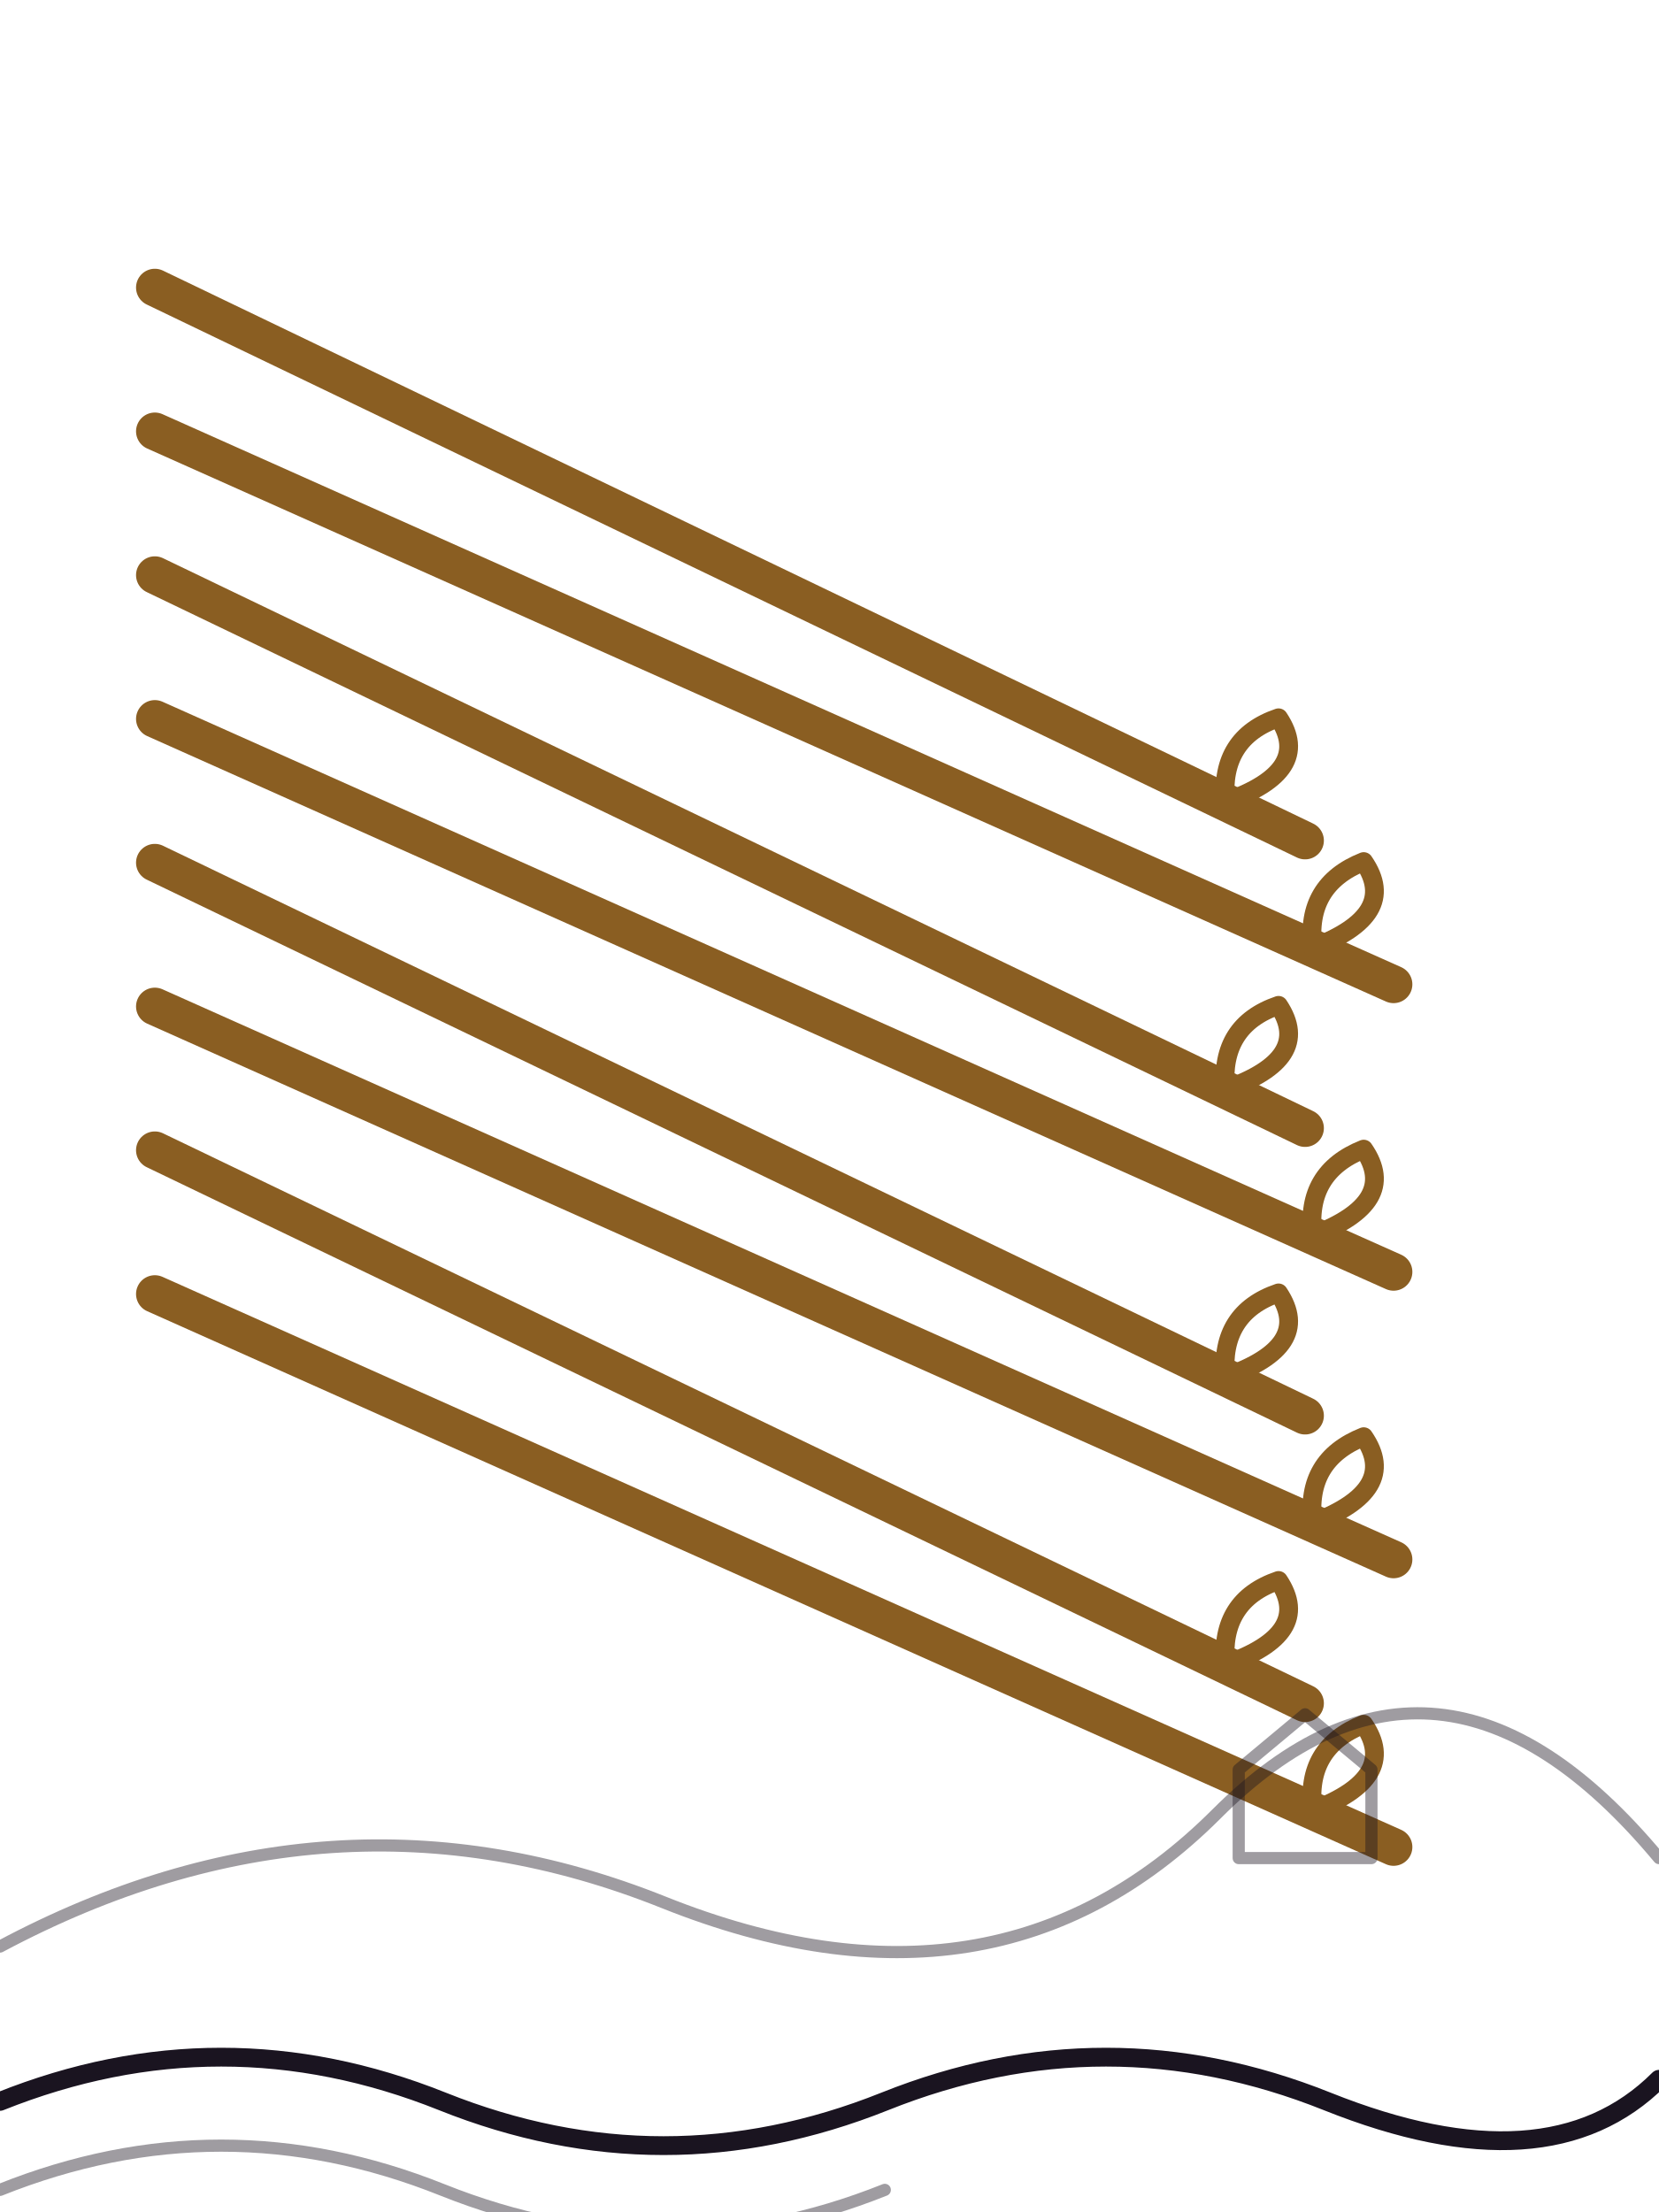
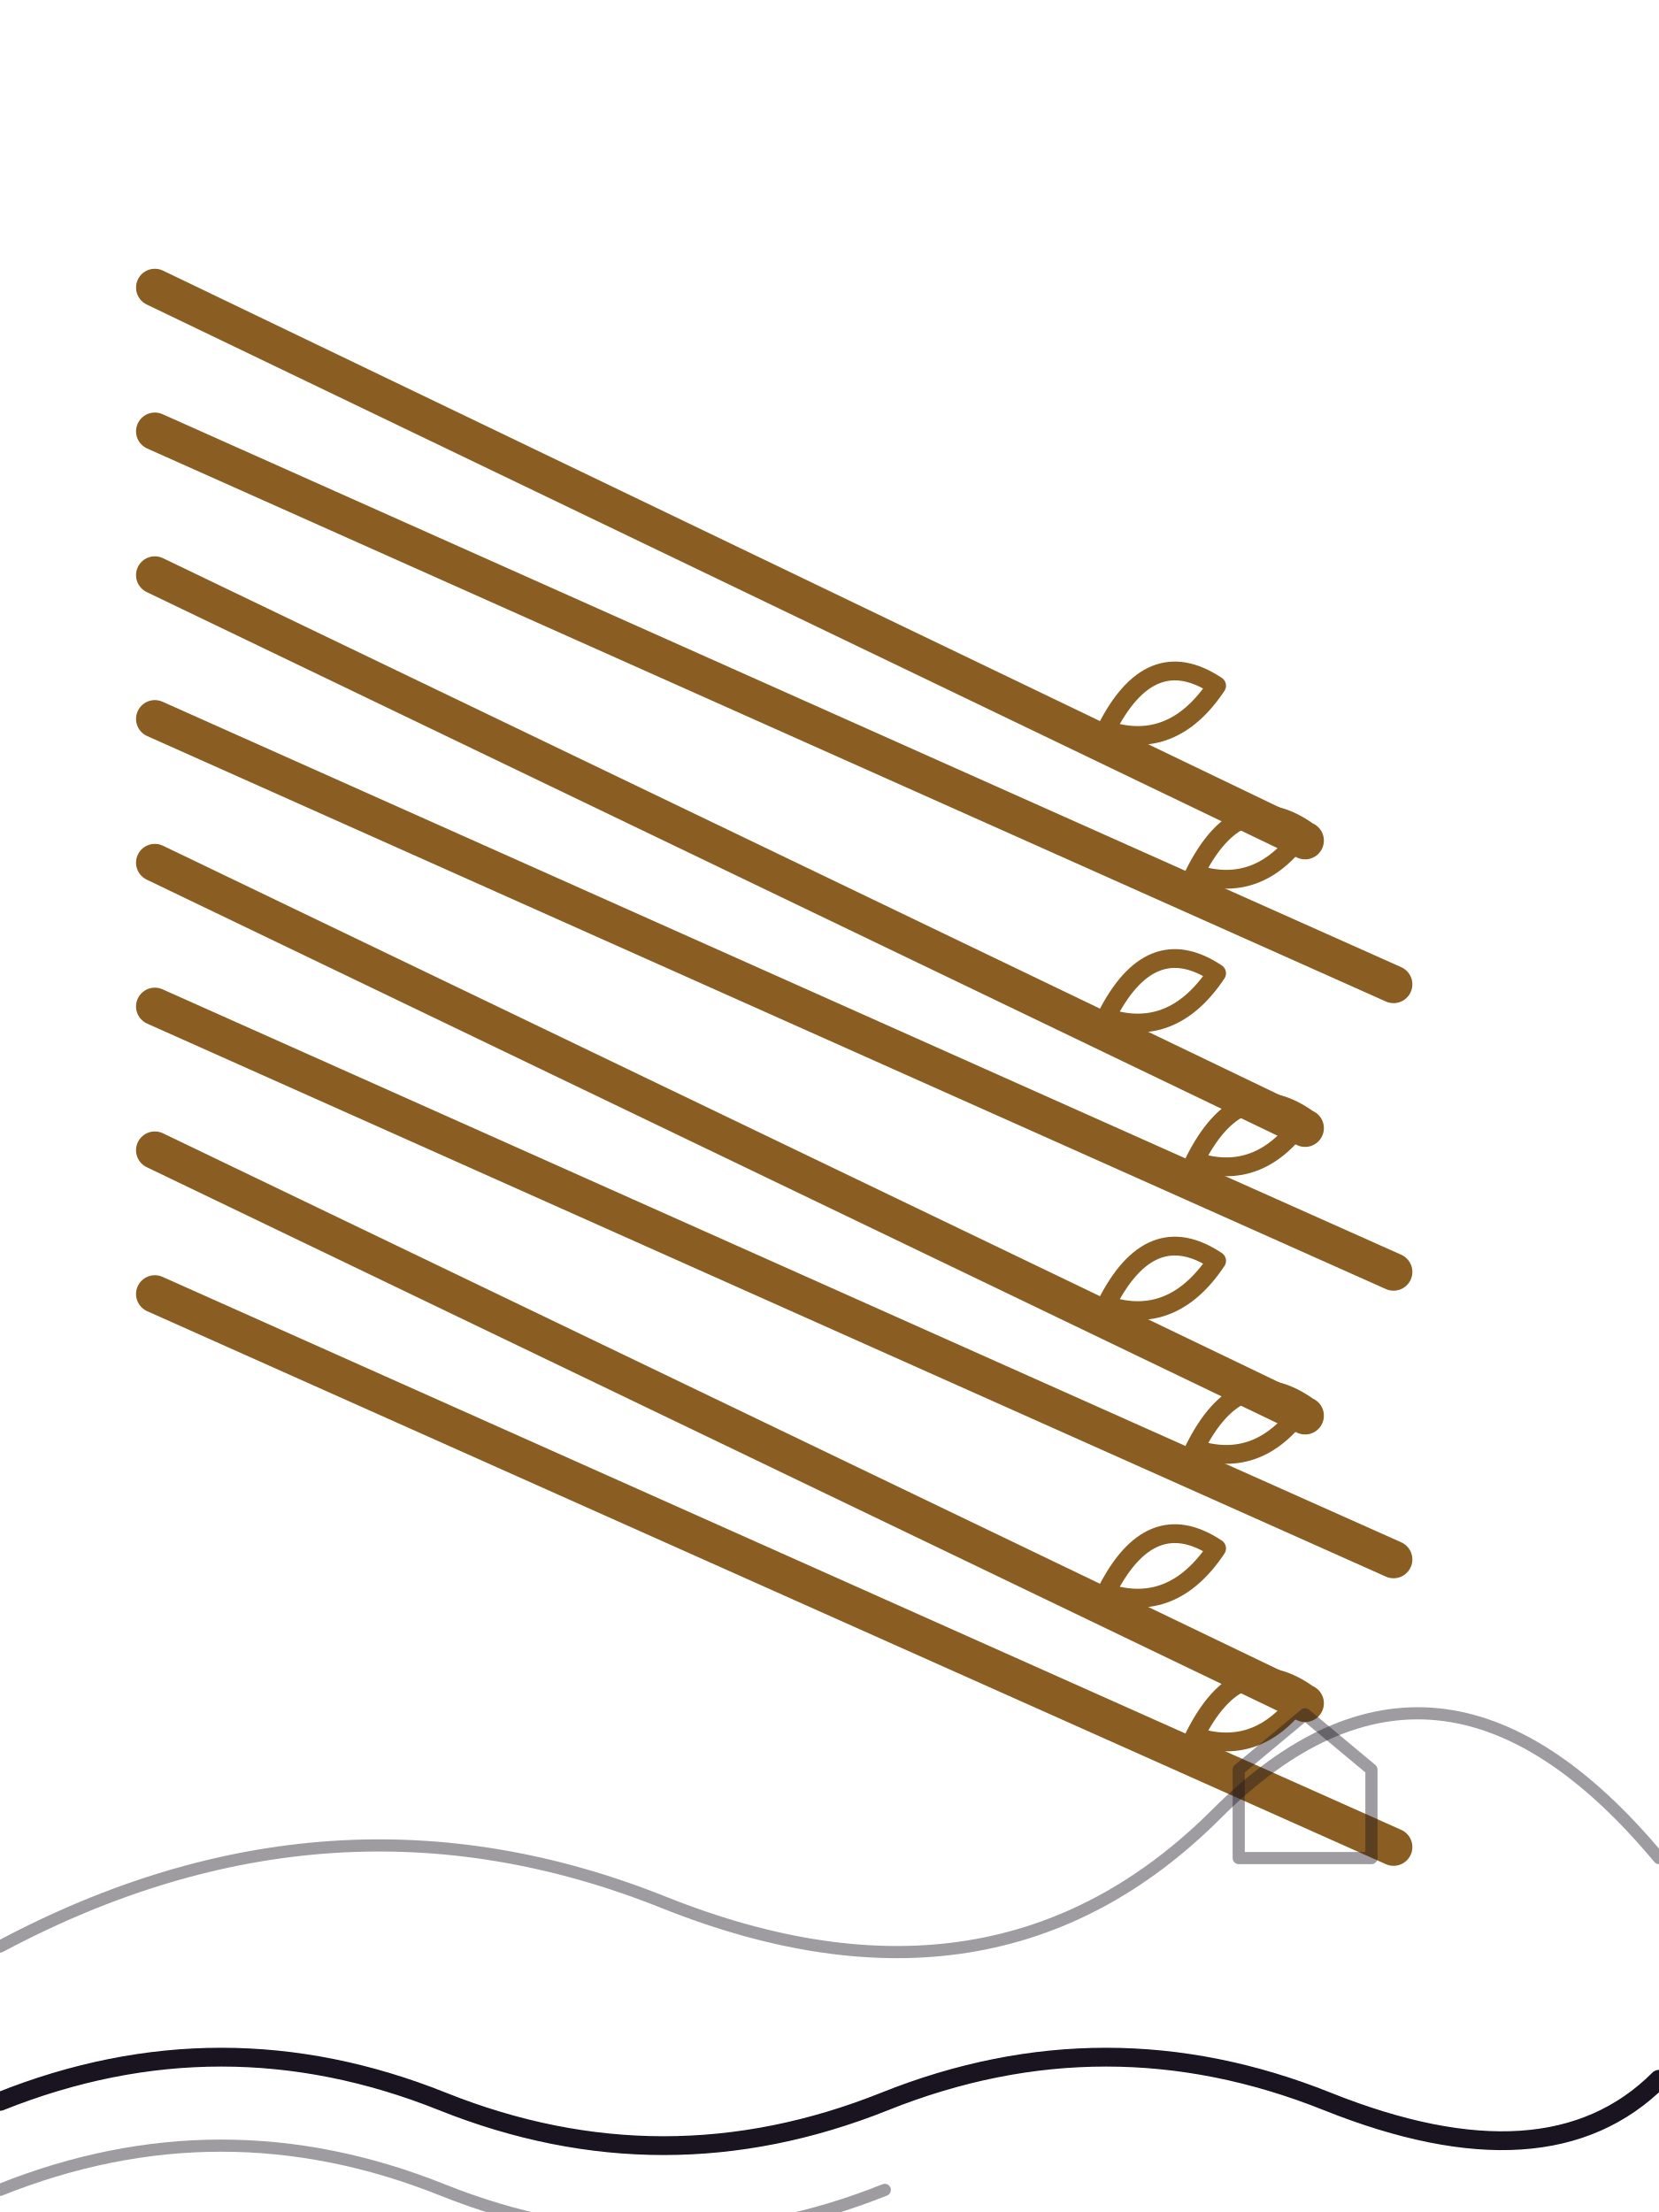
<svg xmlns="http://www.w3.org/2000/svg" viewBox="0 0 150 200">
  <style>.l{fill:none;stroke:#1a1420;stroke-width:1.7;stroke-linecap:round;stroke-linejoin:round}.g{fill:none;stroke:#8a5e22;stroke-width:1.7;stroke-linecap:round;stroke-linejoin:round}.d{fill:none;stroke:#1a1420;stroke-width:1.1;opacity:.42;stroke-linecap:round;stroke-linejoin:round}.f{fill:#efe8d8;stroke:#1a1420;stroke-width:1.7;stroke-linejoin:round}.k{fill:#1a1420;fill-opacity:.82;stroke:#1a1420;stroke-width:1.7;stroke-linejoin:round}.w{fill:#8a5e22;fill-opacity:.16;stroke:none}.s{fill:#1a1420;stroke:none}.r{fill:none;stroke:#efe8d8;stroke-width:1.5;stroke-linecap:round;stroke-linejoin:round}.G{fill:none;stroke:#8a5e22;stroke-width:3.4;stroke-linecap:round}</style>
  <path class="G" d="M118 76L14 26" />
-   <path class="g" d="M110.8 72.5Q118.8 69.7 115.6 64.9Q110.3 66.7 110.8 72.5" />
+   <path class="g" d="M100 66q4-8 10-4q-4 6-10 4" />
  <path class="G" d="M126 89L14 39" />
-   <path class="g" d="M118.7 85.7Q126.6 82.7 123.3 77.9Q118.0 80.0 118.7 85.7" />
+   <path class="g" d="M108 79q4-8 10-4q-4 6-10 4" />
  <path class="G" d="M118 102L14 52" />
-   <path class="g" d="M110.8 98.5Q118.8 95.7 115.6 90.9Q110.3 92.7 110.8 98.5" />
+   <path class="g" d="M100 92q4-8 10-4q-4 6-10 4" />
  <path class="G" d="M126 115L14 65" />
-   <path class="g" d="M118.7 111.7Q126.6 108.7 123.3 103.9Q118.0 106.0 118.7 111.7" />
+   <path class="g" d="M108 105q4-8 10-4q-4 6-10 4" />
  <path class="G" d="M118 128L14 78" />
-   <path class="g" d="M110.8 124.5Q118.8 121.7 115.6 116.9Q110.3 118.7 110.8 124.5" />
+   <path class="g" d="M100 118q4-8 10-4q-4 6-10 4" />
  <path class="G" d="M126 141L14 91" />
-   <path class="g" d="M118.7 137.7Q126.6 134.7 123.3 129.9Q118.0 132.0 118.7 137.7" />
+   <path class="g" d="M108 131q4-8 10-4q-4 6-10 4" />
  <path class="G" d="M118 154L14 104" />
-   <path class="g" d="M110.8 150.5Q118.8 147.7 115.6 142.9Q110.3 144.7 110.8 150.5" />
+   <path class="g" d="M100 144q4-8 10-4q-4 6-10 4" />
  <path class="G" d="M126 167L14 117" />
-   <path class="g" d="M118.7 163.7Q126.6 160.7 123.3 155.9Q118.0 158.0 118.7 163.7" />
+   <path class="g" d="M108 157q4-8 10-4q-4 6-10 4" />
  <path class="d" d="M0 176q30-16 60-4t50-8 40 4" />
  <path class="l" d="M0 190q20-8 40 0t40 0 40 0 30-2" />
  <path class="d" d="M112 168h12v-8l-6-5-6 5z" />
  <path class="d" d="M0 198q20-8 40 0t40 0" />
</svg>
